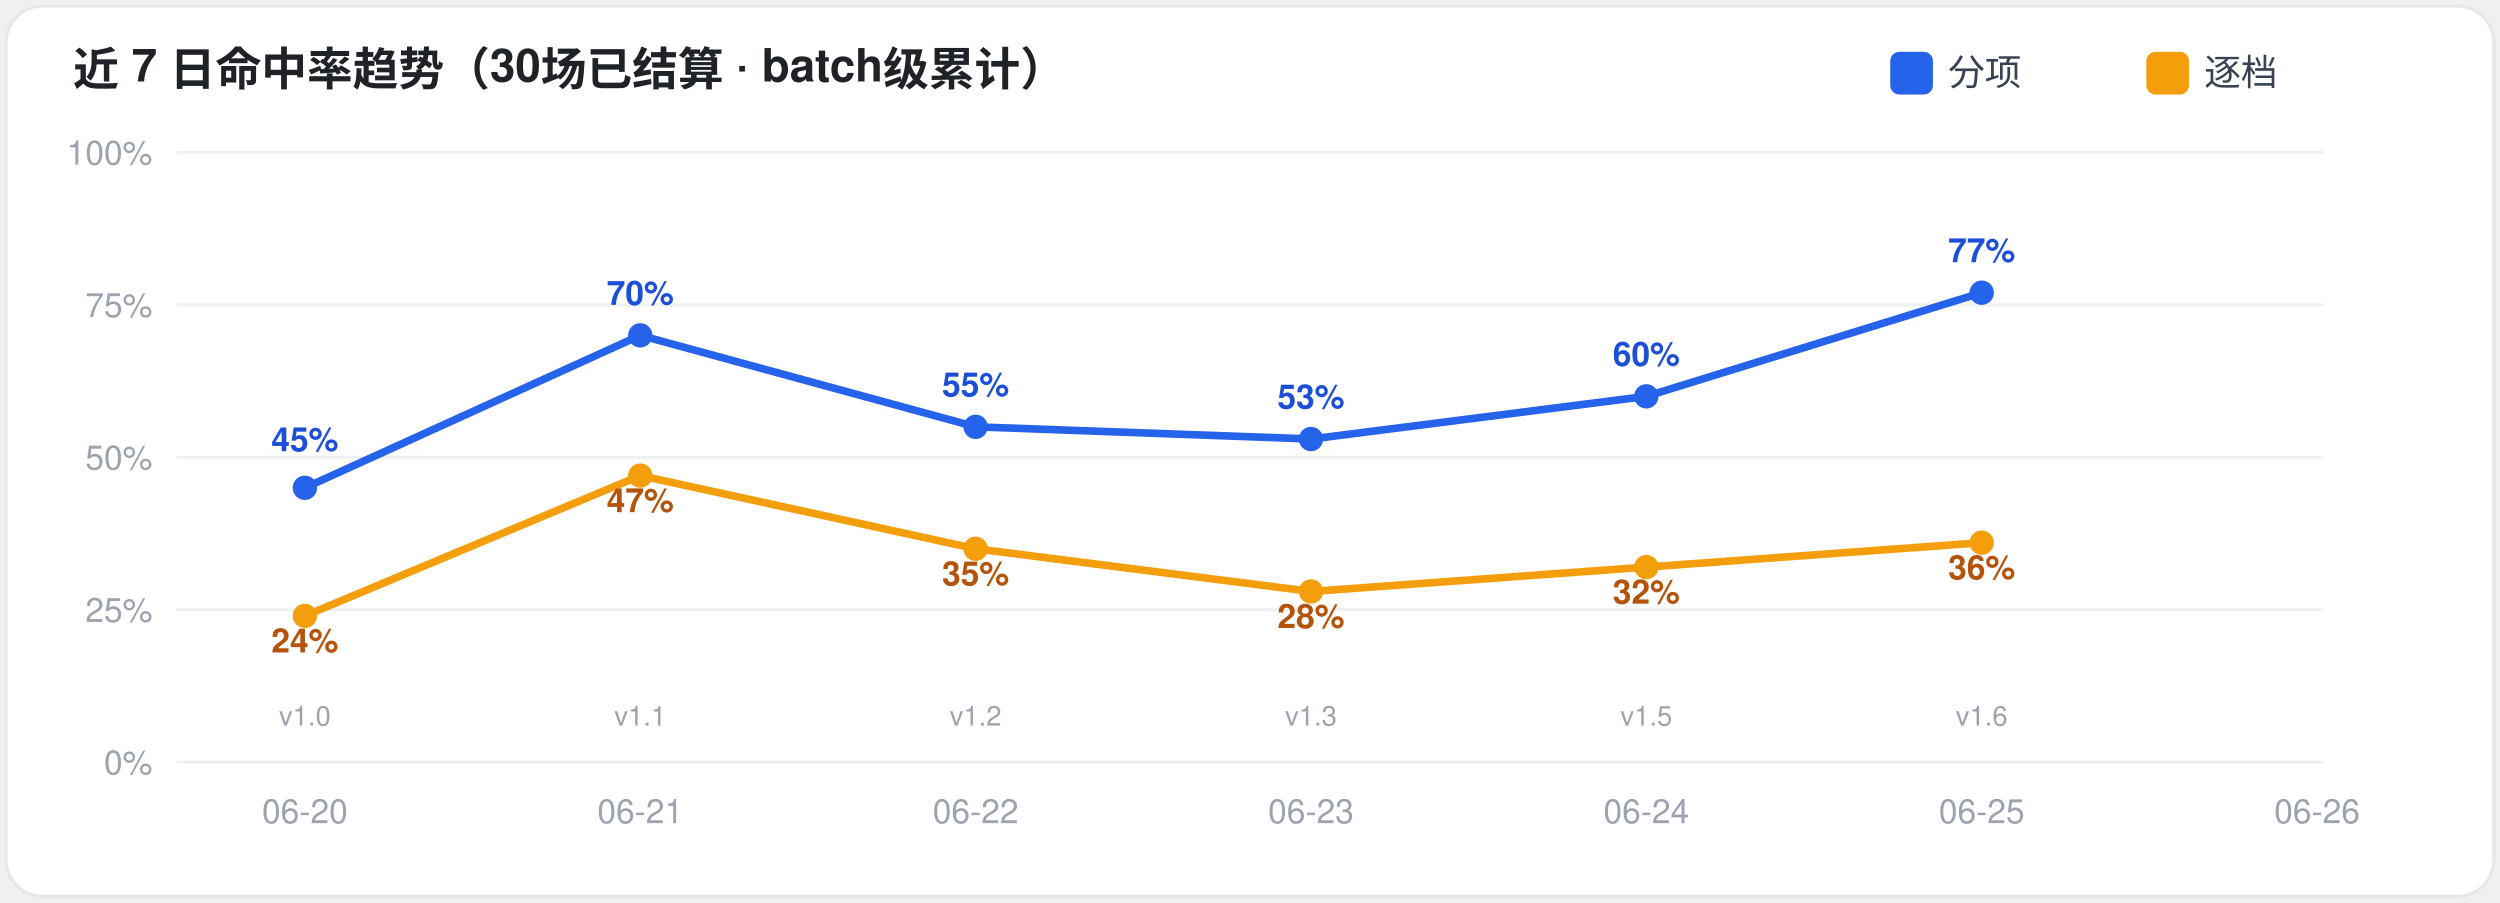
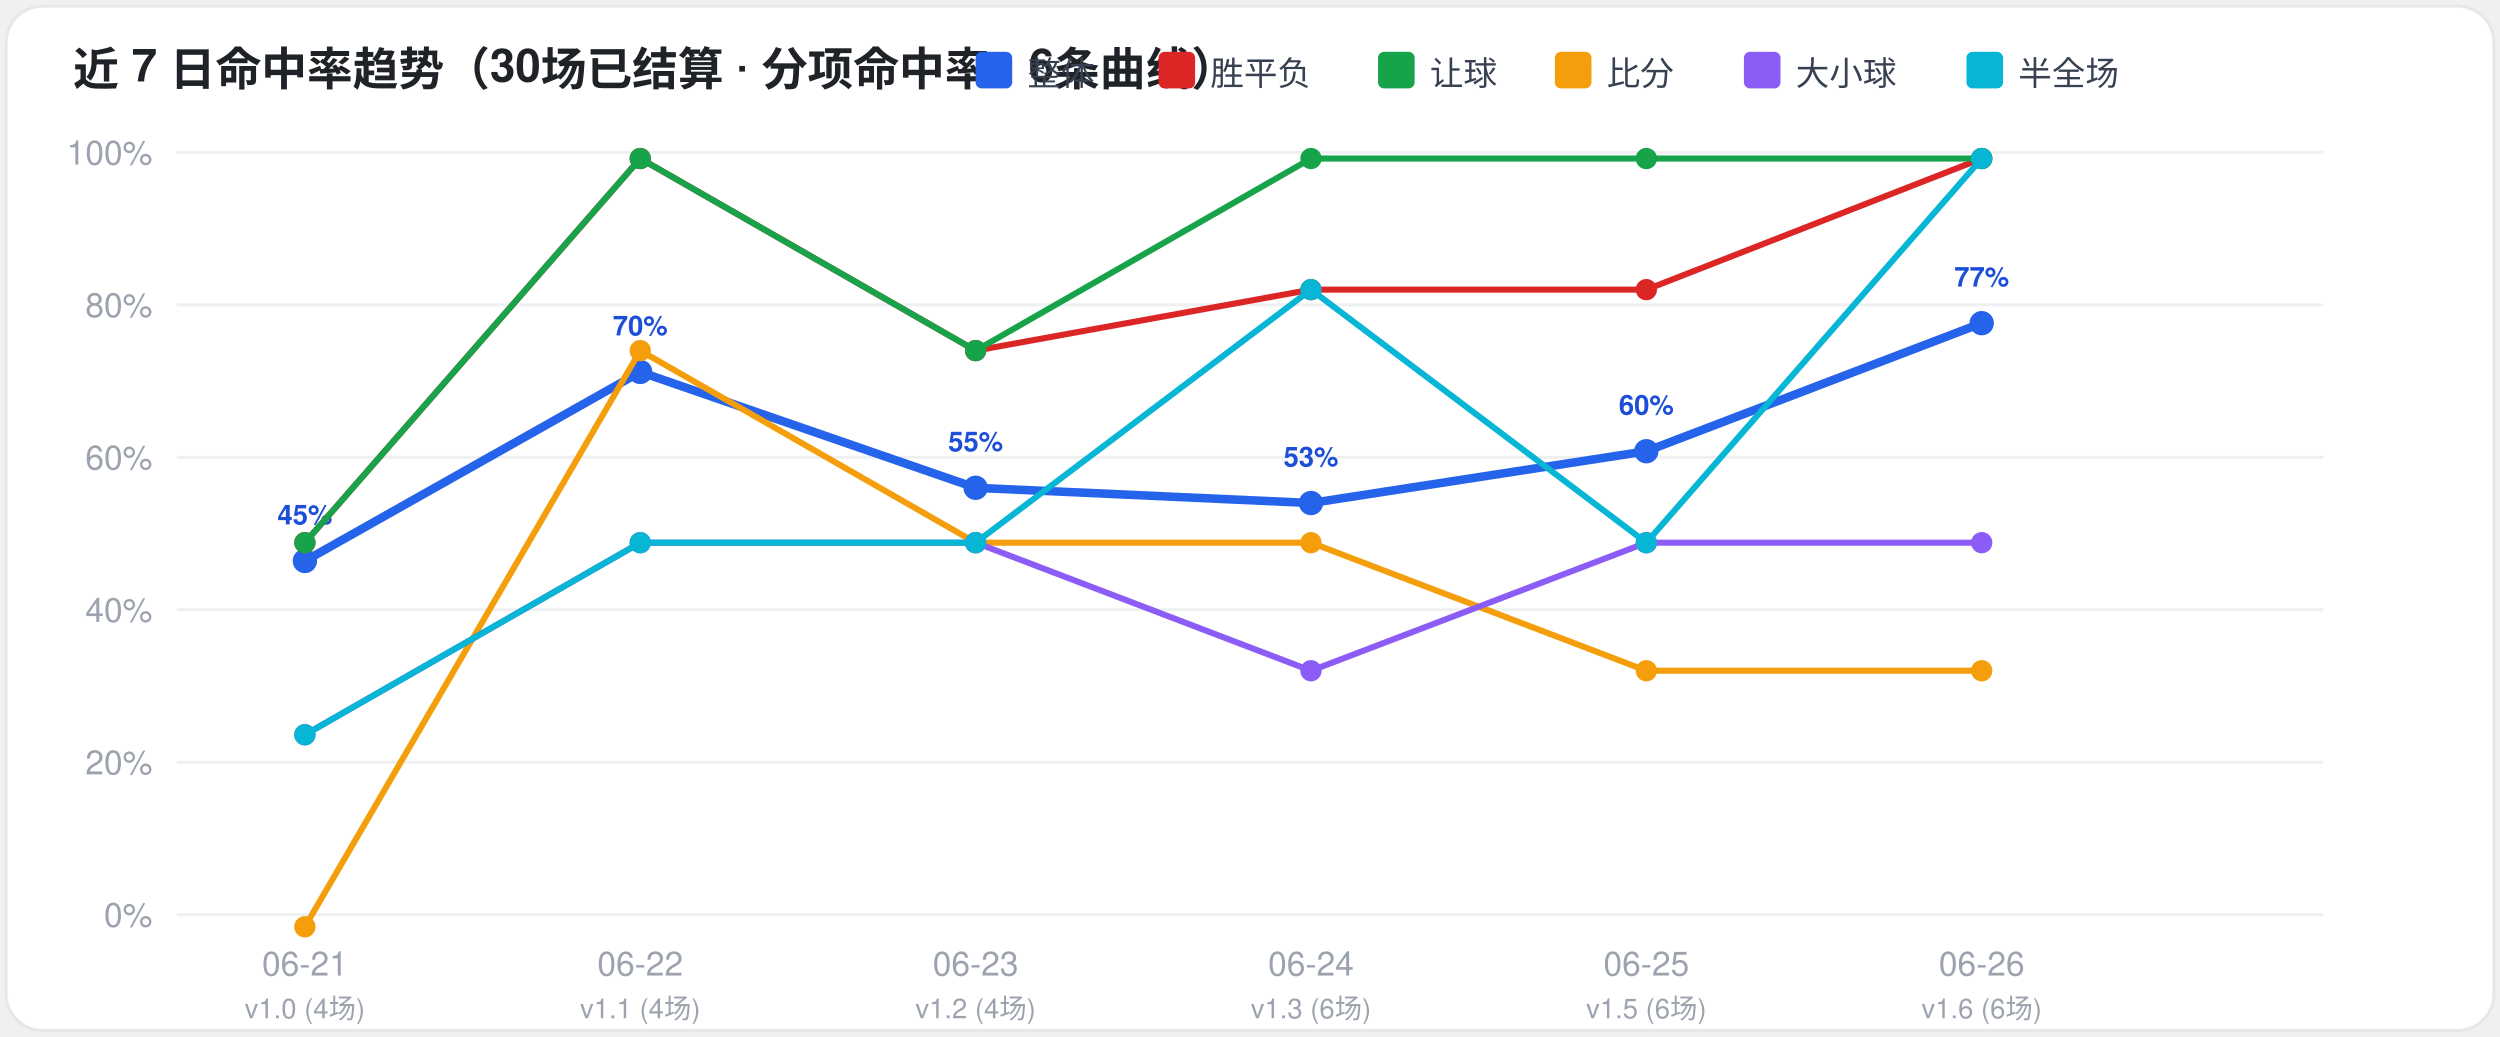
- <svg xmlns="http://www.w3.org/2000/svg" viewBox="0 0 820 296" font-family="-apple-system, BlinkMacSystemFont, Segoe UI, Helvetica, Arial, sans-serif">
-   <rect x="2" y="2" width="816" height="292" rx="12" fill="#ffffff" stroke="#e5e7eb" />
-   <text x="24" y="28" font-size="15" font-weight="700" fill="#1f2328">近 7 日命中率趋势（30场已结算 · batch级累计）</text>
-   <rect x="620" y="17" width="14" height="14" rx="3" fill="#2563eb" />
-   <text x="639" y="28" font-size="12" fill="#374151">分项</text>
-   <rect x="704" y="17" width="14" height="14" rx="3" fill="#f59e0b" />
-   <text x="723" y="28" font-size="12" fill="#374151">逐档</text>
+ <svg xmlns="http://www.w3.org/2000/svg" viewBox="0 0 820 340" font-family="-apple-system, BlinkMacSystemFont, Segoe UI, Helvetica, Arial, sans-serif">
+   <rect x="2" y="2" width="816" height="336" rx="12" fill="#ffffff" stroke="#e5e7eb" />
+   <text x="24" y="28" font-size="15" font-weight="700" fill="#1f2328">近 7 日命中率趋势（30场已结算 · 分项命中率 · 6条曲线）</text>
+   <rect x="320" y="17" width="12" height="12" rx="2" fill="#2563eb" />
+   <text x="337" y="28" font-size="11" fill="#374151">整体</text>
+   <rect x="380" y="17" width="12" height="12" rx="2" fill="#dc2626" />
+   <text x="397" y="28" font-size="11" fill="#374151">胜平负</text>
+   <rect x="452" y="17" width="12" height="12" rx="2" fill="#16a34a" />
+   <text x="469" y="28" font-size="11" fill="#374151">让球</text>
+   <rect x="510" y="17" width="12" height="12" rx="2" fill="#f59e0b" />
+   <text x="527" y="28" font-size="11" fill="#374151">比分</text>
+   <rect x="572" y="17" width="12" height="12" rx="2" fill="#8b5cf6" />
+   <text x="589" y="28" font-size="11" fill="#374151">大小球</text>
+   <rect x="645" y="17" width="12" height="12" rx="2" fill="#06b6d4" />
+   <text x="662" y="28" font-size="11" fill="#374151">半全场</text>
  <g stroke="#eef0f2" stroke-width="1">
    <line x1="58" y1="50" x2="762" y2="50" />
    <line x1="58" y1="100" x2="762" y2="100" />
    <line x1="58" y1="150" x2="762" y2="150" />
    <line x1="58" y1="200" x2="762" y2="200" />
    <line x1="58" y1="250" x2="762" y2="250" />
+     <line x1="58" y1="300" x2="762" y2="300" />
  </g>
  <g font-size="11" fill="#9ca3af" text-anchor="end">
    <text x="50" y="54">100%</text>
-     <text x="50" y="104">75%</text>
-     <text x="50" y="154">50%</text>
-     <text x="50" y="204">25%</text>
-     <text x="50" y="254">0%</text>
+     <text x="50" y="104">80%</text>
+     <text x="50" y="154">60%</text>
+     <text x="50" y="204">40%</text>
+     <text x="50" y="254">20%</text>
+     <text x="50" y="304">0%</text>
  </g>
  <g font-size="11" fill="#9ca3af" text-anchor="middle">
-     <text x="100" y="270">06-20</text>
-     <text x="210" y="270">06-21</text>
-     <text x="320" y="270">06-22</text>
-     <text x="430" y="270">06-23</text>
-     <text x="540" y="270">06-24</text>
-     <text x="650" y="270">06-25</text>
-     <text x="760" y="270">06-26</text>
+     <text x="100" y="320">06-21</text>
+     <text x="210" y="320">06-22</text>
+     <text x="320" y="320">06-23</text>
+     <text x="430" y="320">06-24</text>
+     <text x="540" y="320">06-25</text>
+     <text x="650" y="320">06-26</text>
  </g>
-   <polyline points="100,202 210,156 320,180 430,194 540,186 650,178" fill="none" stroke="#f59e0b" stroke-width="2.5" />
-   <circle cx="100" cy="202" r="4" fill="#f59e0b" />
-   <circle cx="210" cy="156" r="4" fill="#f59e0b" />
-   <circle cx="320" cy="180" r="4" fill="#f59e0b" />
-   <circle cx="430" cy="194" r="4" fill="#f59e0b" />
-   <circle cx="540" cy="186" r="4" fill="#f59e0b" />
-   <circle cx="650" cy="178" r="4" fill="#f59e0b" />
-   <text x="100" y="214" font-size="11" font-weight="600" fill="#b45309" text-anchor="middle">24%</text>
-   <text x="210" y="168" font-size="11" font-weight="600" fill="#b45309" text-anchor="middle">47%</text>
-   <text x="320" y="192" font-size="11" font-weight="600" fill="#b45309" text-anchor="middle">35%</text>
-   <text x="430" y="206" font-size="11" font-weight="600" fill="#b45309" text-anchor="middle">28%</text>
-   <text x="540" y="198" font-size="11" font-weight="600" fill="#b45309" text-anchor="middle">32%</text>
-   <text x="650" y="190" font-size="11" font-weight="600" fill="#b45309" text-anchor="middle">36%</text>
-   <polyline points="100,160 210,110 320,140 430,144 540,130 650,96" fill="none" stroke="#2563eb" stroke-width="2.5" />
-   <circle cx="100" cy="160" r="4" fill="#2563eb" />
-   <circle cx="210" cy="110" r="4" fill="#2563eb" />
-   <circle cx="320" cy="140" r="4" fill="#2563eb" />
-   <circle cx="430" cy="144" r="4" fill="#2563eb" />
-   <circle cx="540" cy="130" r="4" fill="#2563eb" />
-   <circle cx="650" cy="96" r="4" fill="#2563eb" />
-   <text x="100" y="148" font-size="11" font-weight="600" fill="#1d4ed8" text-anchor="middle">45%</text>
-   <text x="210" y="100" font-size="11" font-weight="600" fill="#1d4ed8" text-anchor="middle">70%</text>
-   <text x="320" y="130" font-size="11" font-weight="600" fill="#1d4ed8" text-anchor="middle">55%</text>
-   <text x="430" y="134" font-size="11" font-weight="600" fill="#1d4ed8" text-anchor="middle">53%</text>
-   <text x="540" y="120" font-size="11" font-weight="600" fill="#1d4ed8" text-anchor="middle">60%</text>
-   <text x="650" y="86" font-size="11" font-weight="600" fill="#1d4ed8" text-anchor="middle">77%</text>
-   <text x="100" y="238" font-size="9" fill="#9ca3af" text-anchor="middle">v1.0</text>
-   <text x="210" y="238" font-size="9" fill="#9ca3af" text-anchor="middle">v1.1</text>
-   <text x="320" y="238" font-size="9" fill="#9ca3af" text-anchor="middle">v1.2</text>
-   <text x="430" y="238" font-size="9" fill="#9ca3af" text-anchor="middle">v1.3</text>
-   <text x="540" y="238" font-size="9" fill="#9ca3af" text-anchor="middle">v1.5</text>
-   <text x="650" y="238" font-size="9" fill="#9ca3af" text-anchor="middle">v1.6</text>
+   <polyline points="100,184 210,122 320,160 430,165 540,148 650,106" fill="none" stroke="#2563eb" stroke-width="2.8" />
+   <circle cx="100" cy="184" r="4" fill="#2563eb" />
+   <circle cx="210" cy="122" r="4" fill="#2563eb" />
+   <circle cx="320" cy="160" r="4" fill="#2563eb" />
+   <circle cx="430" cy="165" r="4" fill="#2563eb" />
+   <circle cx="540" cy="148" r="4" fill="#2563eb" />
+   <circle cx="650" cy="106" r="4" fill="#2563eb" />
+   <text x="100" y="172" font-size="9" font-weight="600" fill="#1d4ed8" text-anchor="middle">45%</text>
+   <text x="210" y="110" font-size="9" font-weight="600" fill="#1d4ed8" text-anchor="middle">70%</text>
+   <text x="320" y="148" font-size="9" font-weight="600" fill="#1d4ed8" text-anchor="middle">55%</text>
+   <text x="430" y="153" font-size="9" font-weight="600" fill="#1d4ed8" text-anchor="middle">53%</text>
+   <text x="540" y="136" font-size="9" font-weight="600" fill="#1d4ed8" text-anchor="middle">60%</text>
+   <text x="650" y="94" font-size="9" font-weight="600" fill="#1d4ed8" text-anchor="middle">77%</text>
+   <polyline points="100,178 210,52 320,115 430,95 540,95 650,52" fill="none" stroke="#dc2626" stroke-width="2" />
+   <circle cx="100" cy="178" r="3.5" fill="#dc2626" />
+   <circle cx="210" cy="52" r="3.5" fill="#dc2626" />
+   <circle cx="320" cy="115" r="3.5" fill="#dc2626" />
+   <circle cx="430" cy="95" r="3.5" fill="#dc2626" />
+   <circle cx="540" cy="95" r="3.5" fill="#dc2626" />
+   <circle cx="650" cy="52" r="3.5" fill="#dc2626" />
+   <polyline points="100,178 210,52 320,115 430,52 540,52 650,52" fill="none" stroke="#16a34a" stroke-width="2" />
+   <circle cx="100" cy="178" r="3.5" fill="#16a34a" />
+   <circle cx="210" cy="52" r="3.5" fill="#16a34a" />
+   <circle cx="320" cy="115" r="3.5" fill="#16a34a" />
+   <circle cx="430" cy="52" r="3.5" fill="#16a34a" />
+   <circle cx="540" cy="52" r="3.5" fill="#16a34a" />
+   <circle cx="650" cy="52" r="3.5" fill="#16a34a" />
+   <polyline points="100,304 210,115 320,178 430,178 540,220 650,220" fill="none" stroke="#f59e0b" stroke-width="2" />
+   <circle cx="100" cy="304" r="3.5" fill="#f59e0b" />
+   <circle cx="210" cy="115" r="3.5" fill="#f59e0b" />
+   <circle cx="320" cy="178" r="3.5" fill="#f59e0b" />
+   <circle cx="430" cy="178" r="3.5" fill="#f59e0b" />
+   <circle cx="540" cy="220" r="3.5" fill="#f59e0b" />
+   <circle cx="650" cy="220" r="3.5" fill="#f59e0b" />
+   <polyline points="100,241 210,178 320,178 430,220 540,178 650,178" fill="none" stroke="#8b5cf6" stroke-width="2" />
+   <circle cx="100" cy="241" r="3.5" fill="#8b5cf6" />
+   <circle cx="210" cy="178" r="3.5" fill="#8b5cf6" />
+   <circle cx="320" cy="178" r="3.5" fill="#8b5cf6" />
+   <circle cx="430" cy="220" r="3.5" fill="#8b5cf6" />
+   <circle cx="540" cy="178" r="3.5" fill="#8b5cf6" />
+   <circle cx="650" cy="178" r="3.5" fill="#8b5cf6" />
+   <polyline points="100,241 210,178 320,178 430,95 540,178 650,52" fill="none" stroke="#06b6d4" stroke-width="2" />
+   <circle cx="100" cy="241" r="3.5" fill="#06b6d4" />
+   <circle cx="210" cy="178" r="3.5" fill="#06b6d4" />
+   <circle cx="320" cy="178" r="3.5" fill="#06b6d4" />
+   <circle cx="430" cy="95" r="3.5" fill="#06b6d4" />
+   <circle cx="540" cy="178" r="3.5" fill="#06b6d4" />
+   <circle cx="650" cy="52" r="3.5" fill="#06b6d4" />
+   <text x="100" y="334" font-size="9" fill="#9ca3af" text-anchor="middle">v1.0 (4场)</text>
+   <text x="210" y="334" font-size="9" fill="#9ca3af" text-anchor="middle">v1.1 (4场)</text>
+   <text x="320" y="334" font-size="9" fill="#9ca3af" text-anchor="middle">v1.2 (4场)</text>
+   <text x="430" y="334" font-size="9" fill="#9ca3af" text-anchor="middle">v1.3 (6场)</text>
+   <text x="540" y="334" font-size="9" fill="#9ca3af" text-anchor="middle">v1.5 (6场)</text>
+   <text x="650" y="334" font-size="9" fill="#9ca3af" text-anchor="middle">v1.6 (6场)</text>
</svg>
